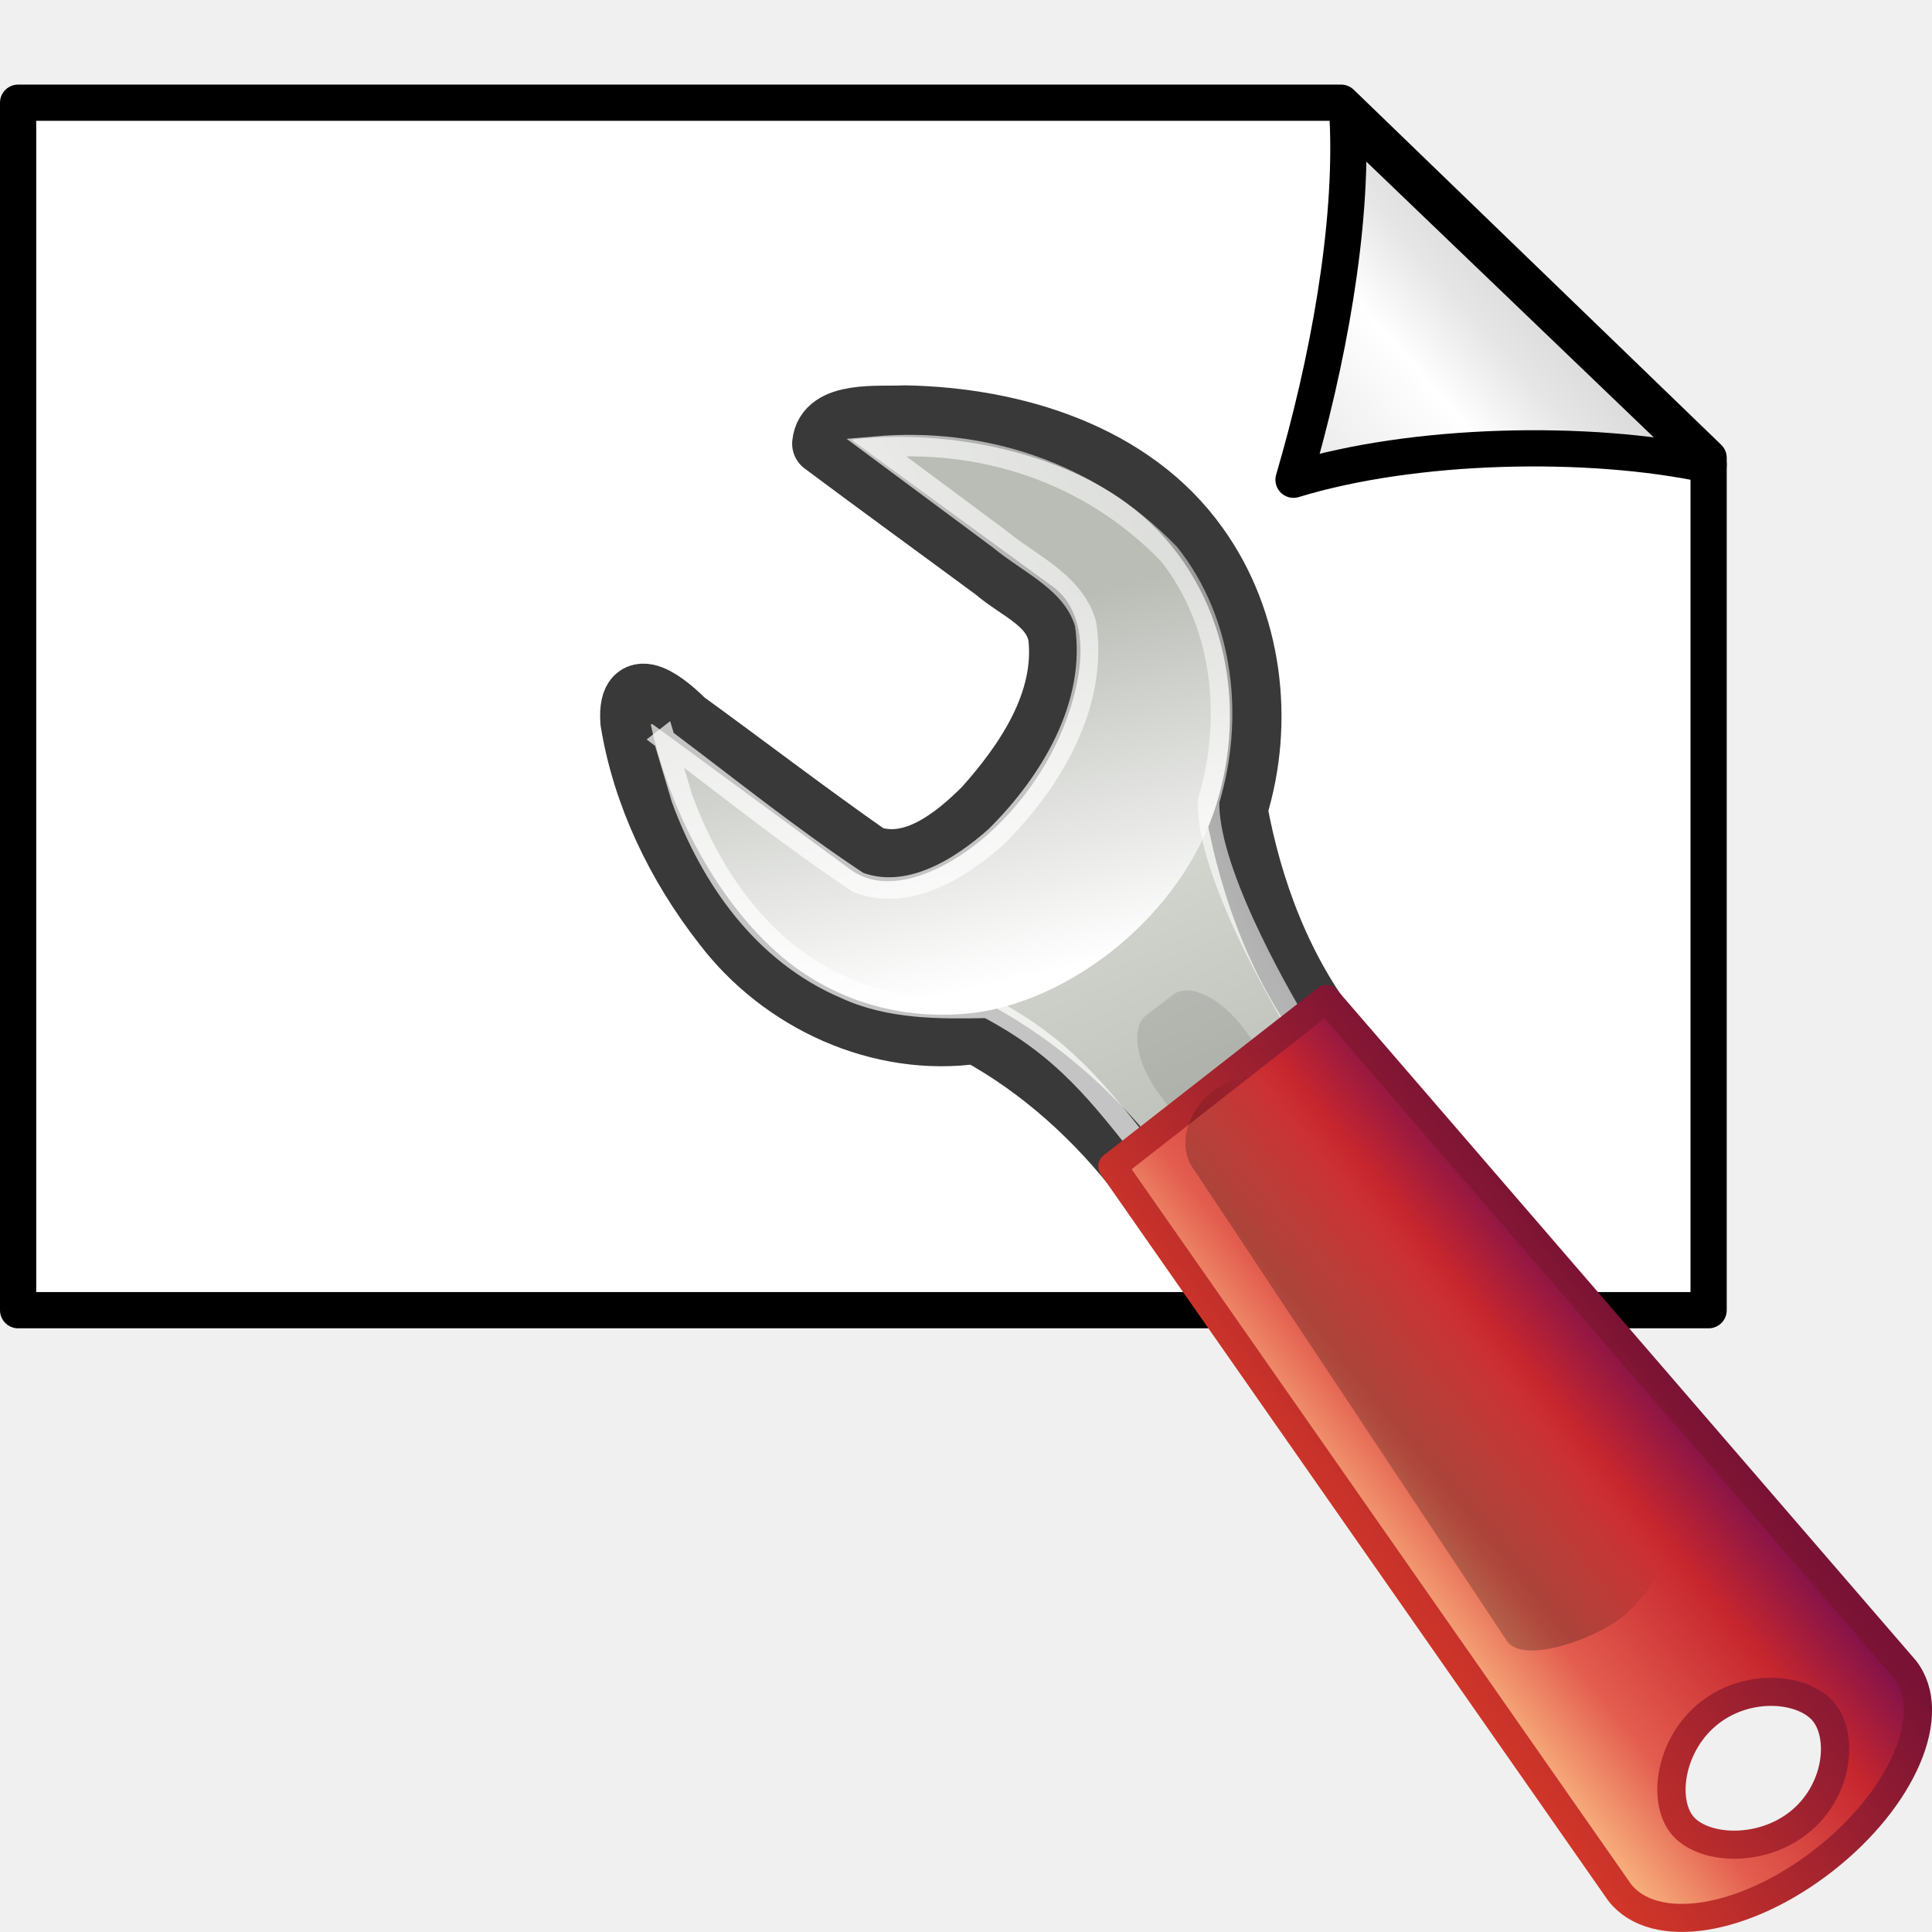
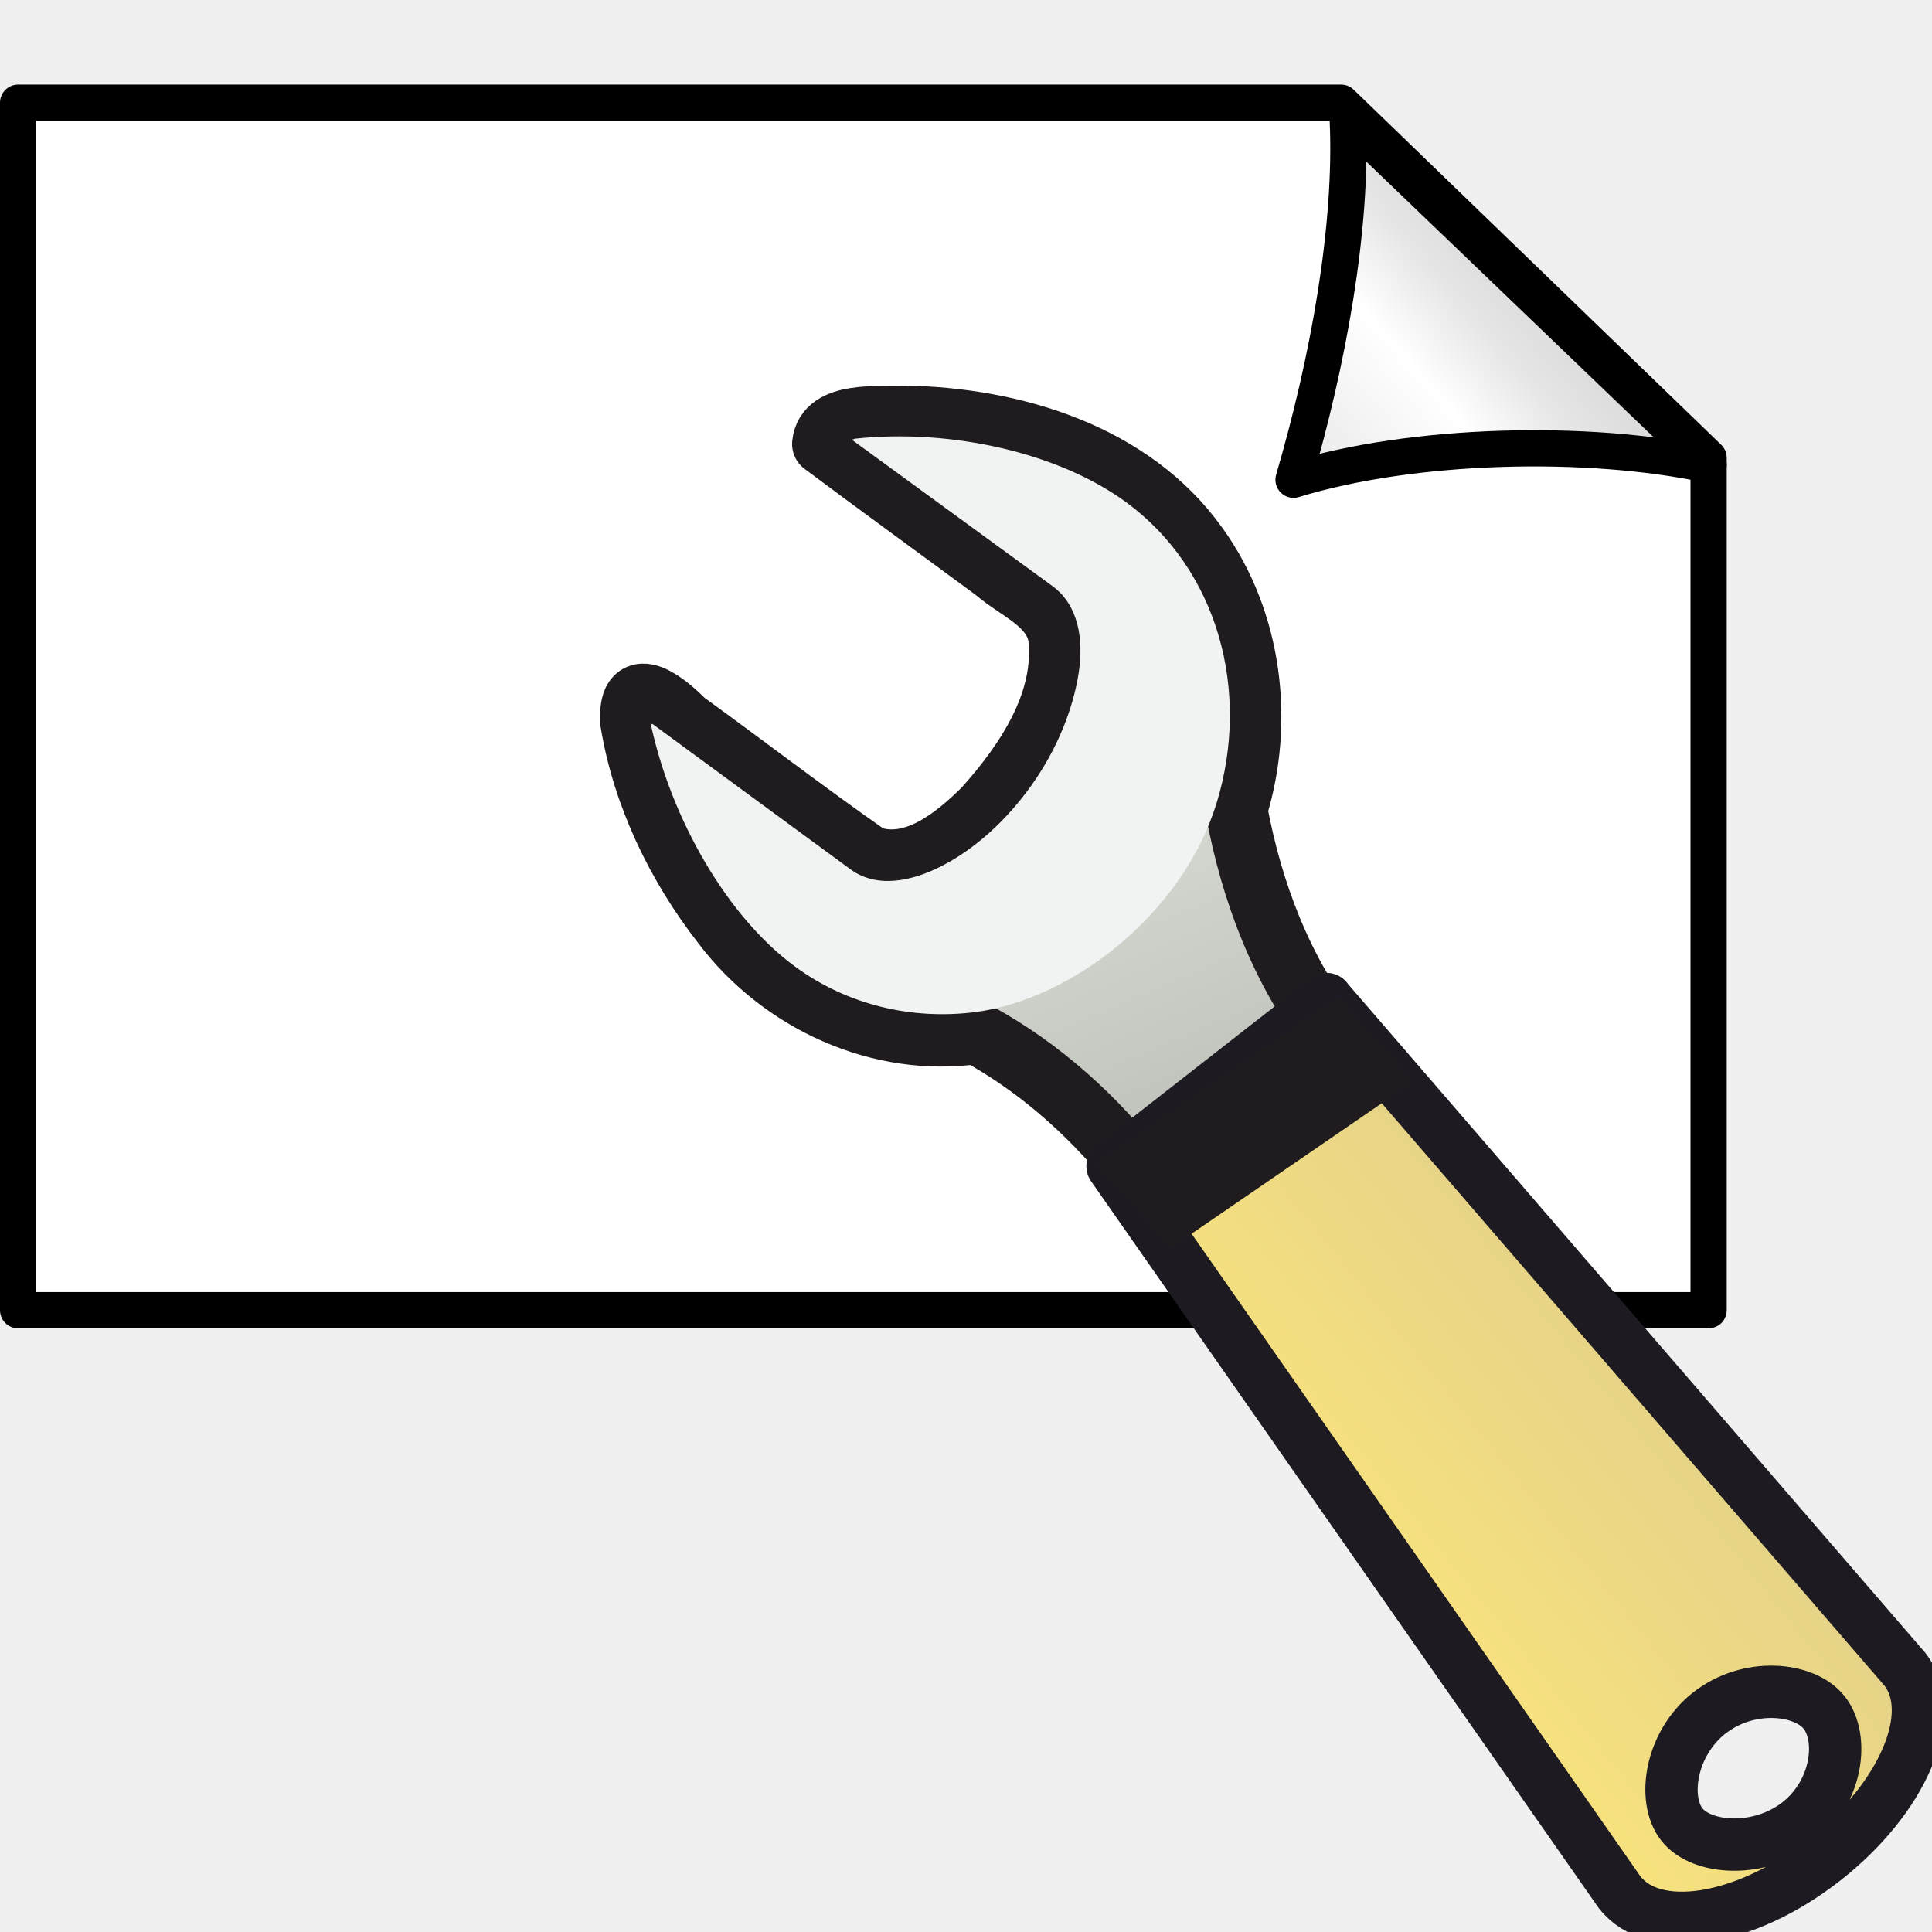
<svg xmlns="http://www.w3.org/2000/svg" xmlns:xlink="http://www.w3.org/1999/xlink" width="32" height="32" id="svg2" version="1.1">
  <defs id="defs4">
    <linearGradient id="linearGradient3608">
      <stop style="stop-color:#d9d9d9;stop-opacity:1;" offset="0" id="stop3610" />
      <stop id="stop3616" offset="0.22" style="stop-color:#e6e6e6;stop-opacity:1" />
      <stop style="stop-color:#ffffff;stop-opacity:1" offset="0.469" id="stop3618" />
      <stop style="stop-color:#e6e6e6;stop-opacity:1" offset="1" id="stop3612" />
    </linearGradient>
    <linearGradient xlink:href="#linearGradient3608" id="linearGradient3614" x1="93" y1="944.362" x2="78.929" y2="961.112" gradientUnits="userSpaceOnUse" gradientTransform="matrix(0,-0.2294123,-0.2391304,0,251.2561,1046.415)" />
    <linearGradient y2="44.14" x2="-9.775" y1="44.229" x1="-6.308" gradientTransform="matrix(-0.9968263,1.006333,1.079814,1.095266,-11.94766,3.848633)" gradientUnits="userSpaceOnUse" id="linearGradient4146" xlink:href="#linearGradient3420-3" />
    <linearGradient y2="27.273" x2="36.001" y1="34.023" x1="29.278" gradientTransform="matrix(-0.360146,1.650363,1.634277,-0.3610797,5.317139,2.626552)" gradientUnits="userSpaceOnUse" id="linearGradient4144" xlink:href="#linearGradient3418-9" />
    <linearGradient y2="35.079" x2="90.221" y1="35.152" x1="97.442" gradientTransform="matrix(-1.640027,1.654626,0.9161171,0.9279345,164.5606,-145.8127)" gradientUnits="userSpaceOnUse" id="linearGradient4142" xlink:href="#linearGradient3416-4" />
    <linearGradient y2="44.14" x2="-9.775" y1="44.229" x1="-6.308" gradientTransform="matrix(-0.8289361,0.8372822,1.08039,1.094686,-9.154661,3.746801)" gradientUnits="userSpaceOnUse" id="linearGradient4140" xlink:href="#linearGradient3420" />
    <linearGradient y2="88.006" x2="317.16" y1="75.575" x1="326.6" gradientTransform="matrix(0,2.036785,2.020142,0,-107.8171,-632.1772)" gradientUnits="userSpaceOnUse" id="linearGradient4138" xlink:href="#linearGradient3414" />
    <linearGradient y2="60.768" x2="308.65" y1="58.443" x1="302.29" gradientTransform="matrix(0,2.036785,2.020142,0,-107.8171,-632.1772)" gradientUnits="userSpaceOnUse" id="linearGradient4136" xlink:href="#linearGradient3412" />
    <linearGradient y2="81.926" x2="335.3" y1="64.295" x1="304.76" gradientTransform="matrix(0,2.036785,2.020142,0,-107.8171,-632.1772)" gradientUnits="userSpaceOnUse" id="linearGradient4134" xlink:href="#linearGradient3408" />
    <linearGradient y2="44.14" x2="-9.775" y1="44.229" x1="-6.308" gradientTransform="matrix(-0.9968263,1.006333,1.079814,1.095266,-11.94766,3.848633)" gradientUnits="userSpaceOnUse" id="linearGradient4132" xlink:href="#linearGradient3420-3" />
    <linearGradient y2="27.273" x2="36.001" y1="34.023" x1="29.278" gradientTransform="matrix(-0.360146,1.650363,1.634277,-0.3610797,5.317139,2.626552)" gradientUnits="userSpaceOnUse" id="linearGradient4130" xlink:href="#linearGradient3418-9" />
    <linearGradient y2="35.079" x2="90.221" y1="35.152" x1="97.442" gradientTransform="matrix(-1.640027,1.654626,0.9161171,0.9279345,164.5606,-145.8127)" gradientUnits="userSpaceOnUse" id="linearGradient4128" xlink:href="#linearGradient3416-4" />
    <linearGradient y2="44.14" x2="-9.775" y1="44.229" x1="-6.308" gradientTransform="matrix(-0.8289361,0.8372822,1.08039,1.094686,-9.154661,3.746801)" gradientUnits="userSpaceOnUse" id="linearGradient4126" xlink:href="#linearGradient3420" />
    <linearGradient y2="88.006" x2="317.16" y1="75.575" x1="326.6" gradientTransform="matrix(0,2.036785,2.020142,0,-107.8171,-632.1772)" gradientUnits="userSpaceOnUse" id="linearGradient4124" xlink:href="#linearGradient3414" />
    <linearGradient y2="60.768" x2="308.65" y1="58.443" x1="302.29" gradientTransform="matrix(0,2.036785,2.020142,0,-107.8171,-632.1772)" gradientUnits="userSpaceOnUse" id="linearGradient4122" xlink:href="#linearGradient3412" />
    <linearGradient y2="81.926" x2="335.3" y1="64.295" x1="304.76" gradientTransform="matrix(0,2.036785,2.020142,0,-107.8171,-632.1772)" gradientUnits="userSpaceOnUse" id="linearGradient4120" xlink:href="#linearGradient3408" />
    <linearGradient y2="44.14" x2="-9.775" y1="44.229" x1="-6.308" gradientTransform="matrix(-0.9968263,1.006333,1.079814,1.095266,-11.94766,3.848633)" gradientUnits="userSpaceOnUse" id="linearGradient4118" xlink:href="#linearGradient3420-3" />
    <linearGradient y2="27.273" x2="36.001" y1="34.023" x1="29.278" gradientTransform="matrix(-0.360146,1.650363,1.634277,-0.3610797,5.317139,2.626552)" gradientUnits="userSpaceOnUse" id="linearGradient4116" xlink:href="#linearGradient3418-9" />
    <linearGradient y2="35.079" x2="90.221" y1="35.152" x1="97.442" gradientTransform="matrix(-1.640027,1.654626,0.9161171,0.9279345,164.5606,-145.8127)" gradientUnits="userSpaceOnUse" id="linearGradient4114" xlink:href="#linearGradient3416-4" />
    <linearGradient y2="44.14" x2="-9.775" y1="44.229" x1="-6.308" gradientTransform="matrix(-0.8289361,0.8372822,1.08039,1.094686,-9.154661,3.746801)" gradientUnits="userSpaceOnUse" id="linearGradient4112" xlink:href="#linearGradient3420" />
    <linearGradient y2="88.006" x2="317.16" y1="75.575" x1="326.6" gradientTransform="matrix(0,2.036785,2.020142,0,-107.8171,-632.1772)" gradientUnits="userSpaceOnUse" id="linearGradient4110" xlink:href="#linearGradient3414" />
    <linearGradient y2="60.768" x2="308.65" y1="58.443" x1="302.29" gradientTransform="matrix(0,2.036785,2.020142,0,-107.8171,-632.1772)" gradientUnits="userSpaceOnUse" id="linearGradient4108" xlink:href="#linearGradient3412" />
    <linearGradient y2="81.926" x2="335.3" y1="64.295" x1="304.76" gradientTransform="matrix(0,2.036785,2.020142,0,-107.8171,-632.1772)" gradientUnits="userSpaceOnUse" id="linearGradient4106" xlink:href="#linearGradient3408" />
    <linearGradient y2="88.006" x2="317.16" y1="75.575" x1="326.6" gradientTransform="matrix(0,2.036785,2.020142,0,-107.8171,-632.1772)" gradientUnits="userSpaceOnUse" id="linearGradient4094" xlink:href="#linearGradient3414" />
    <linearGradient y2="60.768" x2="308.65" y1="58.443" x1="302.29" gradientTransform="matrix(0,2.036785,2.020142,0,-107.8171,-632.1772)" gradientUnits="userSpaceOnUse" id="linearGradient4092" xlink:href="#linearGradient3412" />
    <linearGradient y2="81.926" x2="335.3" y1="64.295" x1="304.76" gradientTransform="matrix(0,2.036785,2.020142,0,-107.8171,-632.1772)" gradientUnits="userSpaceOnUse" id="linearGradient4090" xlink:href="#linearGradient3408" />
    <linearGradient y2="44.14" x2="-9.775" y1="44.229" x1="-6.308" gradientTransform="matrix(-0.8289361,0.8372822,1.08039,1.094686,-9.154661,3.746801)" gradientUnits="userSpaceOnUse" id="linearGradient4083" xlink:href="#linearGradient3420" />
    <linearGradient y2="27.273" x2="36.001" y1="34.023" x1="29.278" gradientTransform="matrix(-0.360146,1.650363,1.634277,-0.3610797,5.317139,2.626552)" gradientUnits="userSpaceOnUse" id="linearGradient4080" xlink:href="#linearGradient3418-9" />
    <linearGradient y2="35.079" x2="90.221" y1="35.152" x1="97.442" gradientTransform="matrix(-1.640027,1.654626,0.9161171,0.9279345,164.5606,-145.8127)" gradientUnits="userSpaceOnUse" id="linearGradient4078" xlink:href="#linearGradient3416-4" />
    <linearGradient y2="44.14" x2="-9.775" y1="44.229" x1="-6.308" gradientTransform="matrix(-0.9968263,1.006333,1.079814,1.095266,-11.94766,3.848633)" gradientUnits="userSpaceOnUse" id="linearGradient4075" xlink:href="#linearGradient3420-3" />
    <linearGradient y2="44.14" x2="-9.775" y1="44.229" x1="-6.308" gradientTransform="matrix(-1.026424,1.030601,1.111876,1.121678,-12.50624,3.812562)" gradientUnits="userSpaceOnUse" id="linearGradient4072" xlink:href="#linearGradient3420-3" />
    <linearGradient y2="27.273" x2="36.001" y1="34.023" x1="29.278" gradientTransform="matrix(-0.3708394,1.690162,1.682802,-0.3697871,5.271176,2.56101)" gradientUnits="userSpaceOnUse" id="linearGradient4070" xlink:href="#linearGradient3418-9" />
    <linearGradient y2="35.079" x2="90.221" y1="35.152" x1="97.442" gradientTransform="matrix(-1.688723,1.694527,0.9433183,0.9503116,169.2429,-149.4579)" gradientUnits="userSpaceOnUse" id="linearGradient4068" xlink:href="#linearGradient3416-4" />
    <linearGradient y2="44.14" x2="-9.775" y1="44.229" x1="-6.308" gradientTransform="matrix(-0.8535487,0.8574732,1.112468,1.121085,-9.630319,3.708273)" gradientUnits="userSpaceOnUse" id="linearGradient4066" xlink:href="#linearGradient3420" />
    <linearGradient y2="88.006" x2="317.16" y1="75.575" x1="326.6" gradientTransform="matrix(0,2.036785,2.020142,0,-107.8171,-632.1772)" gradientUnits="userSpaceOnUse" id="linearGradient4064" xlink:href="#linearGradient3414" />
    <linearGradient y2="60.768" x2="308.65" y1="58.443" x1="302.29" gradientTransform="matrix(0,2.036785,2.020142,0,-107.8171,-632.1772)" gradientUnits="userSpaceOnUse" id="linearGradient4062" xlink:href="#linearGradient3412" />
    <linearGradient y2="81.926" x2="335.3" y1="64.295" x1="304.76" gradientTransform="matrix(0,2.036785,2.020142,0,-107.8171,-632.1772)" gradientUnits="userSpaceOnUse" id="linearGradient4060" xlink:href="#linearGradient3408" />
    <linearGradient y2="88.006" x2="317.16" y1="75.575" x1="326.6" gradientTransform="matrix(0,2.036785,2.020142,0,-107.8171,-632.1772)" gradientUnits="userSpaceOnUse" id="linearGradient4048" xlink:href="#linearGradient3414" />
    <linearGradient y2="60.768" x2="308.65" y1="58.443" x1="302.29" gradientTransform="matrix(0,2.036785,2.020142,0,-107.8171,-632.1772)" gradientUnits="userSpaceOnUse" id="linearGradient4046" xlink:href="#linearGradient3412" />
    <linearGradient y2="81.926" x2="335.3" y1="64.295" x1="304.76" gradientTransform="matrix(0,2.036785,2.020142,0,-107.8171,-632.1772)" gradientUnits="userSpaceOnUse" id="linearGradient4044" xlink:href="#linearGradient3408" />
    <linearGradient y2="81.926" x2="335.3" y1="64.295" x1="304.76" gradientTransform="matrix(0,2.036785,2.020142,0,-107.8171,-632.1772)" gradientUnits="userSpaceOnUse" id="linearGradient4030" xlink:href="#linearGradient3408" />
    <linearGradient y2="60.768" x2="308.65" y1="58.443" x1="302.29" gradientTransform="matrix(0,2.036785,2.020142,0,-107.8171,-632.1772)" gradientUnits="userSpaceOnUse" id="linearGradient4027" xlink:href="#linearGradient3412" />
    <linearGradient y2="88.006" x2="317.16" y1="75.575" x1="326.6" gradientTransform="matrix(0,2.036785,2.020142,0,-107.8171,-632.1772)" gradientUnits="userSpaceOnUse" id="linearGradient4024" xlink:href="#linearGradient3414" />
    <linearGradient y2="44.14" x2="-9.775" y1="44.229" x1="-6.308" gradientTransform="matrix(-0.8535487,0.8574732,1.112468,1.121085,-9.630319,3.708273)" gradientUnits="userSpaceOnUse" id="linearGradient4020" xlink:href="#linearGradient3420" />
    <linearGradient y2="27.273" x2="36.001" y1="34.023" x1="29.278" gradientTransform="matrix(-0.3708394,1.690162,1.682802,-0.3697871,5.271176,2.56101)" gradientUnits="userSpaceOnUse" id="linearGradient4017" xlink:href="#linearGradient3418-9" />
    <linearGradient y2="35.079" x2="90.221" y1="35.152" x1="97.442" gradientTransform="matrix(-1.688723,1.694527,0.9433183,0.9503116,169.2429,-149.4579)" gradientUnits="userSpaceOnUse" id="linearGradient4015" xlink:href="#linearGradient3416-4" />
    <linearGradient y2="44.14" x2="-9.775" y1="44.229" x1="-6.308" gradientTransform="matrix(-1.026424,1.030601,1.111876,1.121678,-12.50624,3.812562)" gradientUnits="userSpaceOnUse" id="linearGradient4012" xlink:href="#linearGradient3420-3" />
    <linearGradient y2="44.14" x2="-9.775" y1="44.229" x1="-6.308" gradientTransform="matrix(-0.8932467,0.8962734,1.259804,1.265937,-18.85859,-5.068141)" gradientUnits="userSpaceOnUse" id="linearGradient3956" xlink:href="#linearGradient3420-3" />
    <linearGradient y2="27.273" x2="36.001" y1="34.023" x1="29.278" gradientTransform="matrix(-0.1506762,1.640893,1.636775,-0.150298,-3.074072,-5.185584)" gradientUnits="userSpaceOnUse" id="linearGradient3954" xlink:href="#linearGradient3418-9" />
    <linearGradient y2="35.079" x2="90.221" y1="35.152" x1="97.442" gradientTransform="matrix(-1.469753,1.473526,1.068648,1.072702,141.2701,-135.7527)" gradientUnits="userSpaceOnUse" id="linearGradient3952" xlink:href="#linearGradient3416-4" />
    <linearGradient y2="44.14" x2="-9.775" y1="44.229" x1="-6.308" gradientTransform="matrix(-0.7427429,0.7457696,1.26032,1.265421,-15.99243,-4.797607)" gradientUnits="userSpaceOnUse" id="linearGradient3950" xlink:href="#linearGradient3420" />
    <linearGradient y2="88.006" x2="317.16" y1="75.575" x1="326.6" gradientTransform="matrix(0,2.051498,2.038597,0,-104.5007,-612.2363)" gradientUnits="userSpaceOnUse" id="linearGradient3948" xlink:href="#linearGradient3414" />
    <linearGradient y2="60.768" x2="308.65" y1="58.443" x1="302.29" gradientTransform="matrix(0,2.051498,2.038597,0,-104.5007,-612.2363)" gradientUnits="userSpaceOnUse" id="linearGradient3946" xlink:href="#linearGradient3412" />
    <linearGradient y2="81.926" x2="335.3" y1="64.295" x1="304.76" gradientTransform="matrix(0,2.051498,2.038597,0,-104.5007,-612.2363)" gradientUnits="userSpaceOnUse" id="linearGradient3944" xlink:href="#linearGradient3408" />
    <linearGradient y2="27.273" x2="36.001" y1="34.023" x1="29.278" gradientTransform="matrix(-0.1506762,1.640893,1.636775,-0.150298,-3.074072,-5.185584)" gradientUnits="userSpaceOnUse" id="linearGradient3933" xlink:href="#linearGradient3418-9" />
    <linearGradient y2="35.079" x2="90.221" y1="35.152" x1="97.442" gradientTransform="matrix(-1.469753,1.473526,1.068648,1.072702,141.2701,-135.7527)" gradientUnits="userSpaceOnUse" id="linearGradient3931" xlink:href="#linearGradient3416-4" />
    <linearGradient y2="44.14" x2="-9.775" y1="44.229" x1="-6.308" gradientTransform="matrix(-0.8932467,0.8962734,1.259804,1.265937,-18.85859,-5.068141)" gradientUnits="userSpaceOnUse" id="linearGradient3928" xlink:href="#linearGradient3420-3" />
    <linearGradient x1="29.278" y1="34.023" gradientTransform="matrix(1.2622,0,0,1.26,-15.624,77.286)" x2="36.001" gradientUnits="userSpaceOnUse" y2="27.273" id="linearGradient3418-9">
-       <stop offset="0" style="stop-color:#791235" id="stop2492-0" />
-       <stop offset="1" style="stop-color:#dd3b27" id="stop2494-7" />
+       <stop offset="0" style="stop-color:#ccbc35;stop-opacity:1;" id="stop2492-0" />
+       <stop offset="1" style="stop-color:#dde8ba;stop-opacity:1;" id="stop2494-7" />
    </linearGradient>
    <linearGradient x1="97.442" y1="35.152" gradientTransform="matrix(1.0384,-1.036,0.90828,0.90612,-106.63,180.04)" x2="90.221" gradientUnits="userSpaceOnUse" y2="35.079" id="linearGradient3416-4">
-       <stop offset="0" style="stop-color:#f8b17e" id="stop4958-5" />
-       <stop offset=".262" style="stop-color:#e35d4f" id="stop4960-0" />
-       <stop offset=".663" style="stop-color:#c6262e" id="stop4962-8" />
-       <stop offset="1" style="stop-color:#690b54" id="stop4964-0" />
+       <stop offset="0" style="stop-color:#f8e27e;stop-opacity:1;" id="stop4958-5" />
+       <stop offset="1" style="stop-color:#e3d189;stop-opacity:1;" id="stop4960-0" />
    </linearGradient>
    <linearGradient x1="-6.308" y1="44.229" gradientTransform="matrix(0.63166,-0.62958,1.0718,1.0683,-15.764,65.934)" x2="-9.775" gradientUnits="userSpaceOnUse" y2="44.14" id="linearGradient3420-3">
      <stop offset="0" id="stop6223-9" />
      <stop offset="1" style="stop-opacity:0" id="stop6225-7" />
    </linearGradient>
    <linearGradient y2="81.926" x2="335.3" y1="64.295" x1="304.76" gradientTransform="matrix(0,2.051498,2.038597,0,-104.5007,-612.2363)" gradientUnits="userSpaceOnUse" id="linearGradient3849" xlink:href="#linearGradient3408" />
    <linearGradient y2="60.768" x2="308.65" y1="58.443" x1="302.29" gradientTransform="matrix(0,2.051498,2.038597,0,-104.5007,-612.2363)" gradientUnits="userSpaceOnUse" id="linearGradient3846" xlink:href="#linearGradient3412" />
    <linearGradient y2="88.006" x2="317.16" y1="75.575" x1="326.6" gradientTransform="matrix(0,2.051498,2.038597,0,-104.5007,-612.2363)" gradientUnits="userSpaceOnUse" id="linearGradient3843" xlink:href="#linearGradient3414" />
    <linearGradient y2="27.273" x2="36.001" y1="34.023" x1="29.278" gradientTransform="matrix(0,1.490217,1.486477,0,32.3561,-23.18729)" gradientUnits="userSpaceOnUse" id="linearGradient3839" xlink:href="#linearGradient3418" />
    <linearGradient y2="35.079" x2="90.221" y1="35.152" x1="97.442" gradientTransform="matrix(-1.222214,1.225987,1.068989,1.072361,153.5795,-130.6336)" gradientUnits="userSpaceOnUse" id="linearGradient3837" xlink:href="#linearGradient3416" />
    <linearGradient y2="44.14" x2="-9.775" y1="44.229" x1="-6.308" gradientTransform="matrix(-0.7427429,0.7457696,1.26032,1.265421,-15.99243,-4.797607)" gradientUnits="userSpaceOnUse" id="linearGradient3834" xlink:href="#linearGradient3420" />
    <linearGradient x1="-6.308" y1="44.229" gradientTransform="matrix(0.63166,-0.62958,1.0718,1.0683,-15.764,65.934)" x2="-9.775" gradientUnits="userSpaceOnUse" y2="44.14" id="linearGradient3420">
      <stop offset="0" id="stop6223" />
      <stop offset="1" style="stop-opacity:0" id="stop6225" />
    </linearGradient>
    <linearGradient x1="29.278" y1="34.023" gradientTransform="matrix(1.2622,0,0,1.26,-15.624,77.286)" x2="36.001" gradientUnits="userSpaceOnUse" y2="27.273" id="linearGradient3418">
      <stop offset="0" style="stop-color:#791235" id="stop2492" />
      <stop offset="1" style="stop-color:#dd3b27" id="stop2494" />
    </linearGradient>
    <linearGradient x1="97.442" y1="35.152" gradientTransform="matrix(1.0384,-1.036,0.90828,0.90612,-106.63,180.04)" x2="90.221" gradientUnits="userSpaceOnUse" y2="35.079" id="linearGradient3416">
      <stop offset="0" style="stop-color:#f8b17e" id="stop4958" />
      <stop offset=".262" style="stop-color:#e35d4f" id="stop4960" />
      <stop offset=".663" style="stop-color:#c6262e" id="stop4962" />
      <stop offset="1" style="stop-color:#690b54" id="stop4964" />
    </linearGradient>
    <linearGradient x1="326.6" y1="75.575" gradientTransform="matrix(1.7376,0,0,1.728,-530.46,-8.9744)" x2="317.16" gradientUnits="userSpaceOnUse" y2="88.006" id="linearGradient3414">
      <stop offset="0" style="stop-color:#fff" id="stop7423-6" />
      <stop offset="1" style="stop-color:#fff;stop-opacity:0" id="stop7425-0" />
    </linearGradient>
    <linearGradient x1="302.29" y1="58.443" gradientTransform="matrix(1.7376,0,0,1.728,-530.46,-8.9744)" x2="308.65" gradientUnits="userSpaceOnUse" y2="60.768" id="linearGradient3412">
      <stop offset="0" style="stop-color:#babdb6" id="stop7383" />
      <stop offset="1" style="stop-color:#fff" id="stop7385" />
    </linearGradient>
    <linearGradient x1="300.93" y1="51.383" gradientTransform="matrix(1.7376,0,0,1.728,-530.46,-8.9744)" x2="308.94" gradientUnits="userSpaceOnUse" y2="61.011" id="linearGradient3410">
      <stop offset="0" style="stop-color:#888a85" id="stop7446" />
      <stop offset="1" style="stop-color:#555753" id="stop7448" />
    </linearGradient>
    <linearGradient x1="304.76" y1="64.295" gradientTransform="matrix(1.7376,0,0,1.728,-530.46,-8.9744)" x2="335.3" gradientUnits="userSpaceOnUse" y2="81.926" id="linearGradient3408">
      <stop offset="0" style="stop-color:#d3d7cf" id="stop4436" />
      <stop offset=".183" style="stop-color:#babdb6" id="stop4438" />
      <stop offset=".319" style="stop-color:#fff" id="stop4440" />
      <stop offset=".876" style="stop-color:#babdb6" id="stop4442" />
      <stop offset="1" style="stop-color:#eeeeec" id="stop4444" />
    </linearGradient>
    <radialGradient r="7.228" gradientTransform="matrix(4.0247 0 0 1.2816 5.0475 -40.477)" cx="6.703" cy="73.616" gradientUnits="userSpaceOnUse" id="radialGradient2916">
      <stop offset="0" id="stop10693" />
      <stop offset="1" style="stop-opacity:0" id="stop10695" />
    </radialGradient>
    <linearGradient x1="64" y1="6.874" gradientTransform="matrix(.49589 0 0 .49558 .28692 -.30446)" x2="64" gradientUnits="userSpaceOnUse" y2="117.23" id="linearGradient2912">
      <stop offset="0" style="stop-color:#f2f2f2" id="stop11" />
      <stop offset="1" style="stop-color:#d8d8d8" id="stop13" />
    </linearGradient>
    <linearGradient x1="86.133" y1="105.1" gradientTransform="matrix(.42551 0 0 .42454 4.7991 3.7167)" x2="84.639" gradientUnits="userSpaceOnUse" y2="20.895" id="linearGradient2909">
      <stop offset="0" style="stop-color:#fff" id="stop5130" />
      <stop offset="1" style="stop-color:#959595" id="stop5132" />
    </linearGradient>
    <linearGradient x1="64" y1="21.941" gradientTransform="matrix(.42551 0 0 .42454 4.7991 3.7167)" x2="64" gradientUnits="userSpaceOnUse" xlink:href="#XMLID_5_" y2="104.06" id="linearGradient2907" />
    <linearGradient x1="49.273" y1="22.275" gradientTransform="matrix(.49109 0 0 .48996 .60212 -.77683)" x2="49.374" gradientUnits="userSpaceOnUse" xlink:href="#XMLID_6_" y2="102.05" id="linearGradient2904" />
    <linearGradient x1="64" y1="21.523" gradientTransform="matrix(.49109 0 0 .48996 .60212 -.77683)" x2="64" gradientUnits="userSpaceOnUse" xlink:href="#XMLID_6_" y2="103.07" id="linearGradient2902" />
    <linearGradient x1="64" y1="21.523" x2="64" gradientUnits="userSpaceOnUse" xlink:href="#XMLID_5_" y2="103.07" id="XMLID_6_">
      <stop offset="0" style="stop-color:#d9d9d9" id="stop31" />
      <stop offset="1" style="stop-color:#ccc" id="stop33" />
    </linearGradient>
    <linearGradient x1="64" y1="21.941" x2="64" gradientUnits="userSpaceOnUse" y2="104.06" id="XMLID_5_">
      <stop offset="0" style="stop-color:#dadada" id="stop24" />
      <stop offset="1" style="stop-color:#ccc" id="stop26" />
    </linearGradient>
+     <linearGradient xlink:href="#linearGradient3420-3" id="linearGradient3605" gradientUnits="userSpaceOnUse" gradientTransform="matrix(-0.4101893,0.3207688,0.3468484,0.4465195,6.357975,1027.555)" x1="-6.308" y1="44.229" x2="-9.775" y2="44.14" />
+     <linearGradient xlink:href="#linearGradient3416-4" id="linearGradient3609" gradientUnits="userSpaceOnUse" gradientTransform="matrix(-0.674817,0.5273657,0.2943246,0.378359,77.71756,981.1216)" x1="97.442" y1="35.152" x2="90.221" y2="35.079" />
+     <linearGradient xlink:href="#linearGradient3420" id="linearGradient3615" gradientUnits="userSpaceOnUse" gradientTransform="matrix(-0.3411229,0.2669034,0.3470851,0.4463349,7.386038,1027.643)" x1="-6.308" y1="44.229" x2="-9.775" y2="44.14" />
+     <linearGradient xlink:href="#linearGradient3408" id="linearGradient4390" gradientUnits="userSpaceOnUse" gradientTransform="matrix(0,2.036785,2.020142,0,-107.8171,-632.1772)" x1="304.76" y1="64.295" x2="335.3" y2="81.926" />
+     <linearGradient xlink:href="#linearGradient3412" id="linearGradient4392" gradientUnits="userSpaceOnUse" gradientTransform="matrix(0,2.036785,2.020142,0,-107.8171,-632.1772)" x1="302.29" y1="58.443" x2="308.65" y2="60.768" />
+     <linearGradient xlink:href="#linearGradient3414" id="linearGradient4394" gradientUnits="userSpaceOnUse" gradientTransform="matrix(0,2.036785,2.020142,0,-107.8171,-632.1772)" x1="326.6" y1="75.575" x2="317.16" y2="88.006" />
+     <linearGradient xlink:href="#linearGradient3414" id="linearGradient4398" gradientUnits="userSpaceOnUse" gradientTransform="matrix(-0.1078651,0.8784905,0.8740803,0.1073236,-1.811623,758.6584)" x1="326.6" y1="75.575" x2="317.16" y2="88.006" />
+     <linearGradient xlink:href="#linearGradient3408" id="linearGradient4404" gradientUnits="userSpaceOnUse" gradientTransform="matrix(-0.1078651,0.8784905,0.8740803,0.1073236,-1.811623,758.6584)" x1="304.76" y1="64.295" x2="335.3" y2="81.926" />
  </defs>
  <g id="layer1" transform="translate(0,-1020.362)">
    <path style="fill:#ffffff;stroke:#000000;stroke-width:0.6;stroke-linecap:butt;stroke-linejoin:round;stroke-miterlimit:4;stroke-opacity:1;stroke-dasharray:none;fill-opacity:1" d="m 28.3,1027.945 0,14.118 -28,0 0,-20 21.913,0 6.087,5.882 z" id="path2826" />
    <path style="fill:url(#linearGradient3614);fill-opacity:1;fill-rule:evenodd;stroke:#000000;stroke-width:0.6;stroke-linecap:butt;stroke-linejoin:round;stroke-miterlimit:4;stroke-opacity:1;stroke-dasharray:none" d="M 22.322,1022.327 28.3,1028.062 c -1.993,-0.427 -4.889,-0.363 -6.875,0.246 0.566,-1.929 0.984,-4.18 0.897,-5.981 z" id="rect2822" />
-     <g transform="matrix(0.3664597,0.04499559,-0.04461017,0.3633206,10.908,1026.694)" id="g4096">
-       <g id="g4032" transform="matrix(1.18071,0,0,1.18714,4.633696,27.93629)">
-         <path id="path6912" style="fill:url(#linearGradient4134);fill-rule:evenodd;stroke:#393939;stroke-width:2.359;stroke-linecap:round;stroke-linejoin:round;stroke-miterlimit:4;stroke-opacity:1;stroke-dasharray:none;stroke-dashoffset:0.361;enable-background:new" d="m -3.381,-10.581 c -0.366,-1.94 1.374,-0.747 1.992,-0.257 2.541,1.411 5.047,2.892 7.61,4.258 1.722,0.38 3.149,-1.112 4.114,-2.345 1.359,-1.957 2.614,-4.424 2.023,-6.869 -0.382,-1.231 -1.755,-1.535 -2.717,-2.185 -2.356,-1.334 -4.727,-2.649 -7.073,-3.995 -0.036,-1.239 1.977,-1.243 2.952,-1.416 4.106,-0.431 8.736,0.36 11.638,3.547 2.383,2.589 3.309,6.339 2.687,9.776 0.945,3.025 2.456,5.92 4.711,8.172 -2.185,2.067 -4.371,4.134 -6.556,6.201 -1.965,-2.007 -4.301,-3.673 -6.917,-4.708 -3.571,0.981 -7.501,-0.281 -10.049,-2.917 -2.008,-2.013 -3.622,-4.524 -4.416,-7.263 z" />
-         <path id="path7379" style="fill:url(#linearGradient4136);fill-rule:evenodd;enable-background:new" d="m -2.643,-10.576 c 0.014,0.038 0.063,0.014 0.063,0 l 8.144,4.583 c 1.097,0.618 2.393,0.172 3.472,-0.573 1.09,-0.753 2.146,-1.919 2.967,-3.437 0.823,-1.522 1.218,-3.118 1.263,-4.455 0.045,-1.335 -0.333,-2.588 -1.389,-3.182 l -8.207,-4.583 c -0.004,-0.026 0.004,-0.068 0,-0.064 -0.044,0.042 0.032,0.008 0.063,0 3.612,-0.845 7.787,-0.407 10.543,1.146 3.769,2.124 5.569,6.557 4.798,10.948 -0.776,4.371 -4.551,8.107 -8.144,9.039 -2.326,0.588 -4.826,0.338 -7.007,-0.891 -2.747,-1.548 -5.336,-4.954 -6.565,-8.529 l -2.023e-4,1.02e-4 z" />
-         <path id="path2911" style="opacity:0.7;fill:none;stroke:url(#linearGradient4138);stroke-width:0.819;stroke-linecap:round;stroke-dashoffset:0.361;enable-background:new" d="m -2.054,-10.052 c 2.722,1.57 5.17,3.106 7.979,4.516 1.963,0.472 3.761,-0.974 4.976,-2.362 1.839,-2.336 3.228,-5.478 2.397,-8.477 -0.651,-1.525 -2.357,-1.987 -3.649,-2.817 l -5.083,-2.898 c 3.85,-0.82 8.104,-0.124 11.559,2.689 2.374,2.345 3.194,5.927 2.63,9.158 0.248,2.484 3.198,6.575 4.742,8.532 l -5.231,5.325 c -2.284,-2.289 -3.826,-3.864 -6.89,-5.029 -1.812,0.26 -3.683,0.509 -5.465,-0.069 -3.238,-0.944 -5.55,-3.53 -7.021,-6.408 l -0.943,-2.161 z" />
-         <path id="rect7166" style="opacity:0.1;fill-rule:evenodd;enable-background:new" d="m 17.157,-1.265 c 0.017,-0.21 0.058,-0.396 0.185,-0.528 l 0.974,-0.961 c 0.51,-0.529 1.763,-0.143 2.782,0.913 l 3.106,3.267 -2.828,2.882 -3.106,-3.219 c -0.767,-0.792 -1.168,-1.723 -1.115,-2.354 z" />
-       </g>
-       <path d="m 30.02,30.026 c -0.918,0.928 -0.934,2.408 -0.036,3.318 l 16.735,19.197 c 0.899,0.911 3.469,-0.221 4.388,-1.149 0.918,-0.928 2.043,-3.526 1.144,-4.436 L 33.317,29.993 c -0.899,-0.911 -2.361,-0.897 -3.28,0.031 z" style="opacity:0.231;fill:url(#linearGradient4140)" id="rect6533" />
-       <path d="m 33.109,24.019 29.422,26.91 c 1.776,1.799 0.618,5.808 -2.562,9.016 -3.18,3.209 -7.147,4.372 -8.924,2.573 L 24.496,32.709 33.115,24.017 z m 20.961,29.941 c -1.581,1.595 -1.64,4.142 -0.631,5.165 1.01,1.023 3.607,0.89 5.188,-0.705 1.581,-1.595 1.565,-4.066 0.555,-5.089 -1.01,-1.023 -3.532,-0.966 -5.112,0.629 z" style="fill:url(#linearGradient4142);stroke:url(#linearGradient4144);stroke-width:1.27;stroke-linecap:round;stroke-linejoin:round;stroke-dashoffset:0.7;enable-background:new" id="path6899-9" />
-       <path d="m 28.552,28.793 c -1.104,1.115 -1.271,2.746 -0.372,3.657 l 16.502,19.432 c 0.898,0.911 3.842,-0.597 4.947,-1.712 1.104,-1.115 2.603,-4.09 1.705,-5.001 L 32.187,28.421 c -0.898,-0.911 -2.51,-0.747 -3.615,0.368 z" style="opacity:0.231;fill:url(#linearGradient4146)" id="rect6533-8" />
-     </g>
+     <path id="path6912" style="fill:url(#linearGradient4404);fill-rule:evenodd;stroke:#1f1b1e;stroke-width:1.027;stroke-linecap:round;stroke-linejoin:round;stroke-miterlimit:4;stroke-opacity:1;stroke-dasharray:none;stroke-dashoffset:0.361;enable-background:new" d="m 10.457,1032.309 c -0.056,-0.856 0.634,-0.249 0.875,0 1.025,0.743 2.03,1.516 3.067,2.241 0.725,0.255 1.421,-0.312 1.904,-0.793 0.692,-0.772 1.365,-1.769 1.239,-2.855 -0.1,-0.551 -0.678,-0.756 -1.06,-1.087 -0.949,-0.701 -1.905,-1.394 -2.849,-2.099 0.05,-0.536 0.921,-0.431 1.352,-0.454 1.799,0.032 3.761,0.619 4.848,2.148 0.894,1.243 1.096,2.91 0.645,4.359 0.249,1.355 0.749,2.684 1.605,3.775 -1.055,0.775 -2.11,1.551 -3.165,2.326 -0.744,-0.97 -1.666,-1.813 -2.744,-2.398 -1.597,0.233 -3.231,-0.519 -4.194,-1.792 -0.762,-0.975 -1.327,-2.144 -1.526,-3.367 z" />
+     <path id="path7379" style="fill:#f0f3f2;fill-rule:evenodd;enable-background:new;fill-opacity:1" d="m 10.776,1032.35 c 0.004,0.017 0.027,0.01 0.027,0 l 3.281,2.409 c 0.442,0.325 1.026,0.201 1.533,-0.063 0.511,-0.267 1.03,-0.714 1.466,-1.325 0.437,-0.613 0.692,-1.28 0.782,-1.855 0.09,-0.573 -0.007,-1.134 -0.432,-1.446 l -3.308,-2.413 c -3.27e-4,-0.012 0.005,-0.029 0.003,-0.028 -0.021,0.016 0.014,0.01 0.027,0 1.608,-0.173 3.391,0.238 4.501,1.054 1.518,1.116 2.062,3.124 1.496,4.977 -0.567,1.844 -2.399,3.255 -4.002,3.466 -1.038,0.13 -2.106,-0.111 -2.985,-0.757 -1.107,-0.814 -2.046,-2.42 -2.389,-4.027 l -9.3e-5,0 z" />
+     <path id="rect6533" style="opacity:0.231;fill:url(#linearGradient3615)" d="m 20.57,1038.954 c -0.378,0.296 -0.45,0.833 -0.161,1.204 l 5.277,7.728 c 0.289,0.371 1.281,0.076 1.659,-0.22 0.378,-0.296 0.906,-1.189 0.617,-1.56 l -6.182,-7.015 c -0.289,-0.371 -0.825,-0.432 -1.203,-0.136 z" />
+     <path id="path6899-9" style="fill:url(#linearGradient3609);stroke:#1d1b21;stroke-width:0.867;stroke-linecap:round;stroke-linejoin:round;stroke-opacity:1;stroke-dashoffset:0.7;enable-background:new;stroke-miterlimit:4;stroke-dasharray:none" d="m 21.97,1036.91 9.582,11.101 c 0.571,0.734 -0.033,2.138 -1.341,3.16 -1.308,1.023 -2.814,1.267 -3.385,0.533 l -8.399,-12.025 3.546,-2.77 z m 6.346,11.821 c -0.65,0.508 -0.786,1.431 -0.461,1.848 0.324,0.417 1.282,0.485 1.933,-0.023 0.65,-0.508 0.755,-1.407 0.43,-1.824 -0.324,-0.417 -1.251,-0.51 -1.902,0 z" />
+     <rect style="fill:#ffffff;fill-opacity:0.578;stroke:#1f1b1e;stroke-width:1.289;stroke-miterlimit:4;stroke-opacity:1;stroke-dasharray:none" id="rect4406" width="3.571" height="0.577" x="-679.108" y="874.671" transform="matrix(0.8245574,-0.5657783,0.6620562,0.7494542,0,0)" />
  </g>
</svg>
